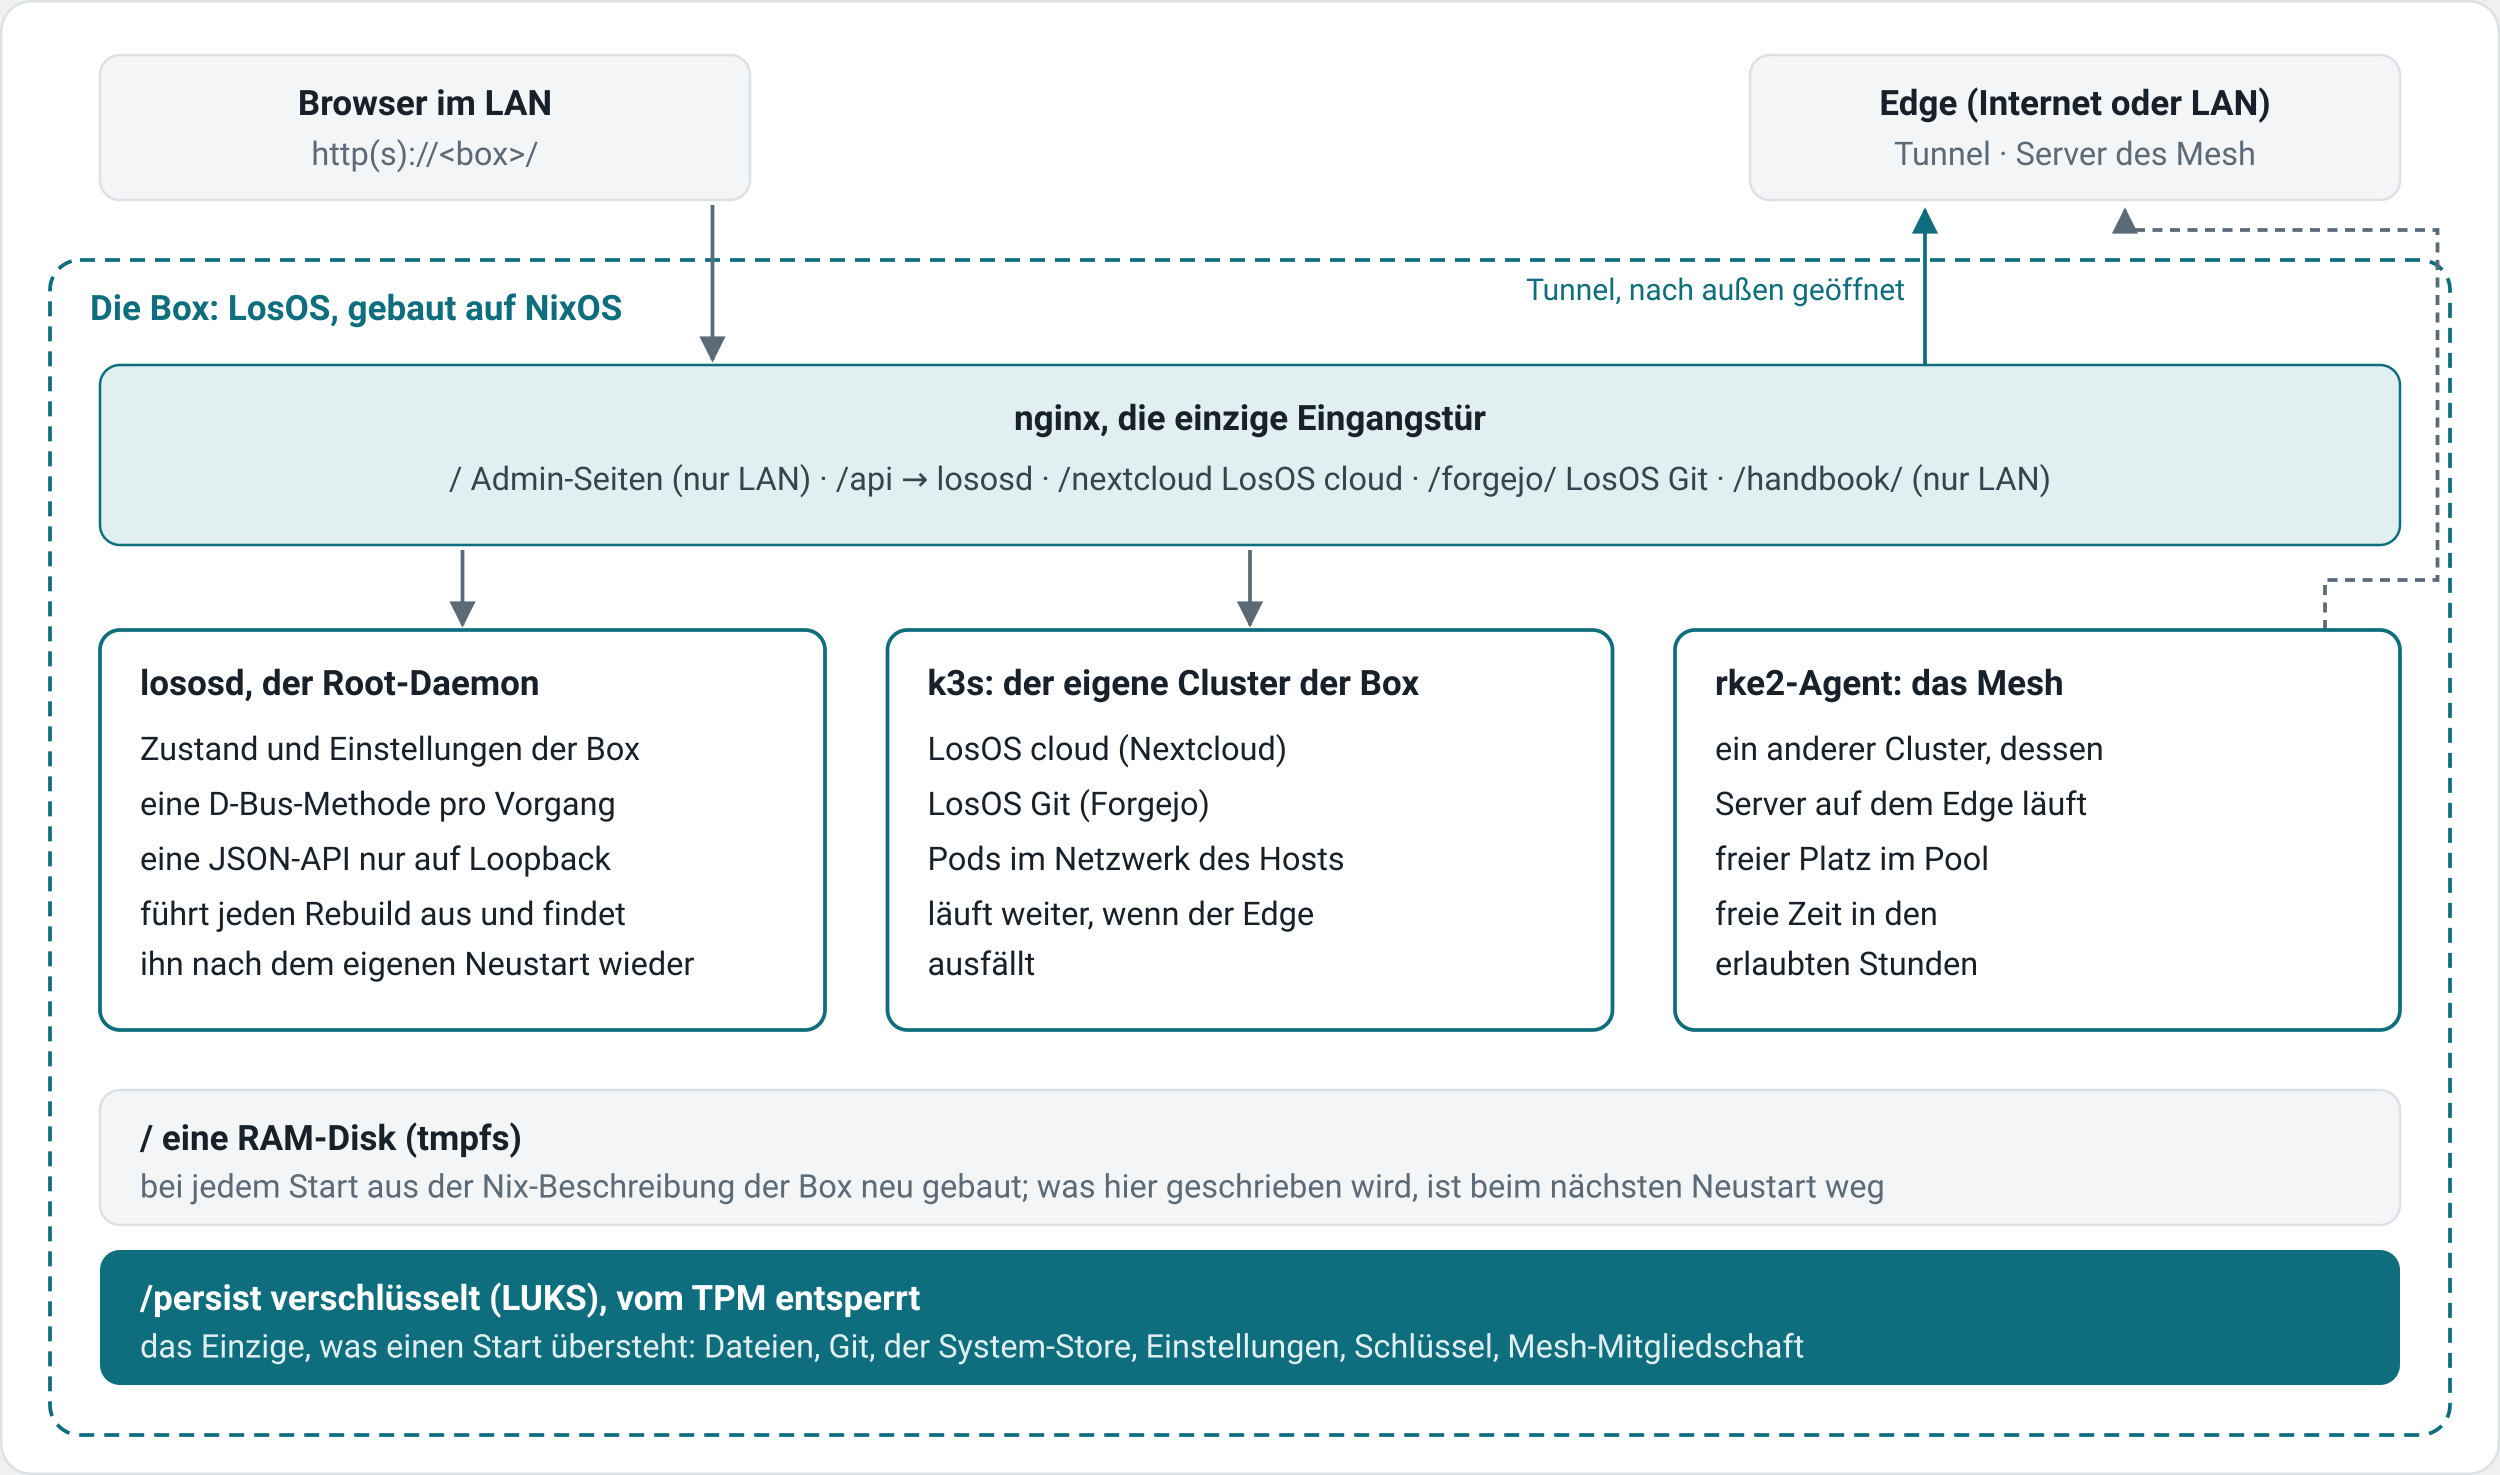
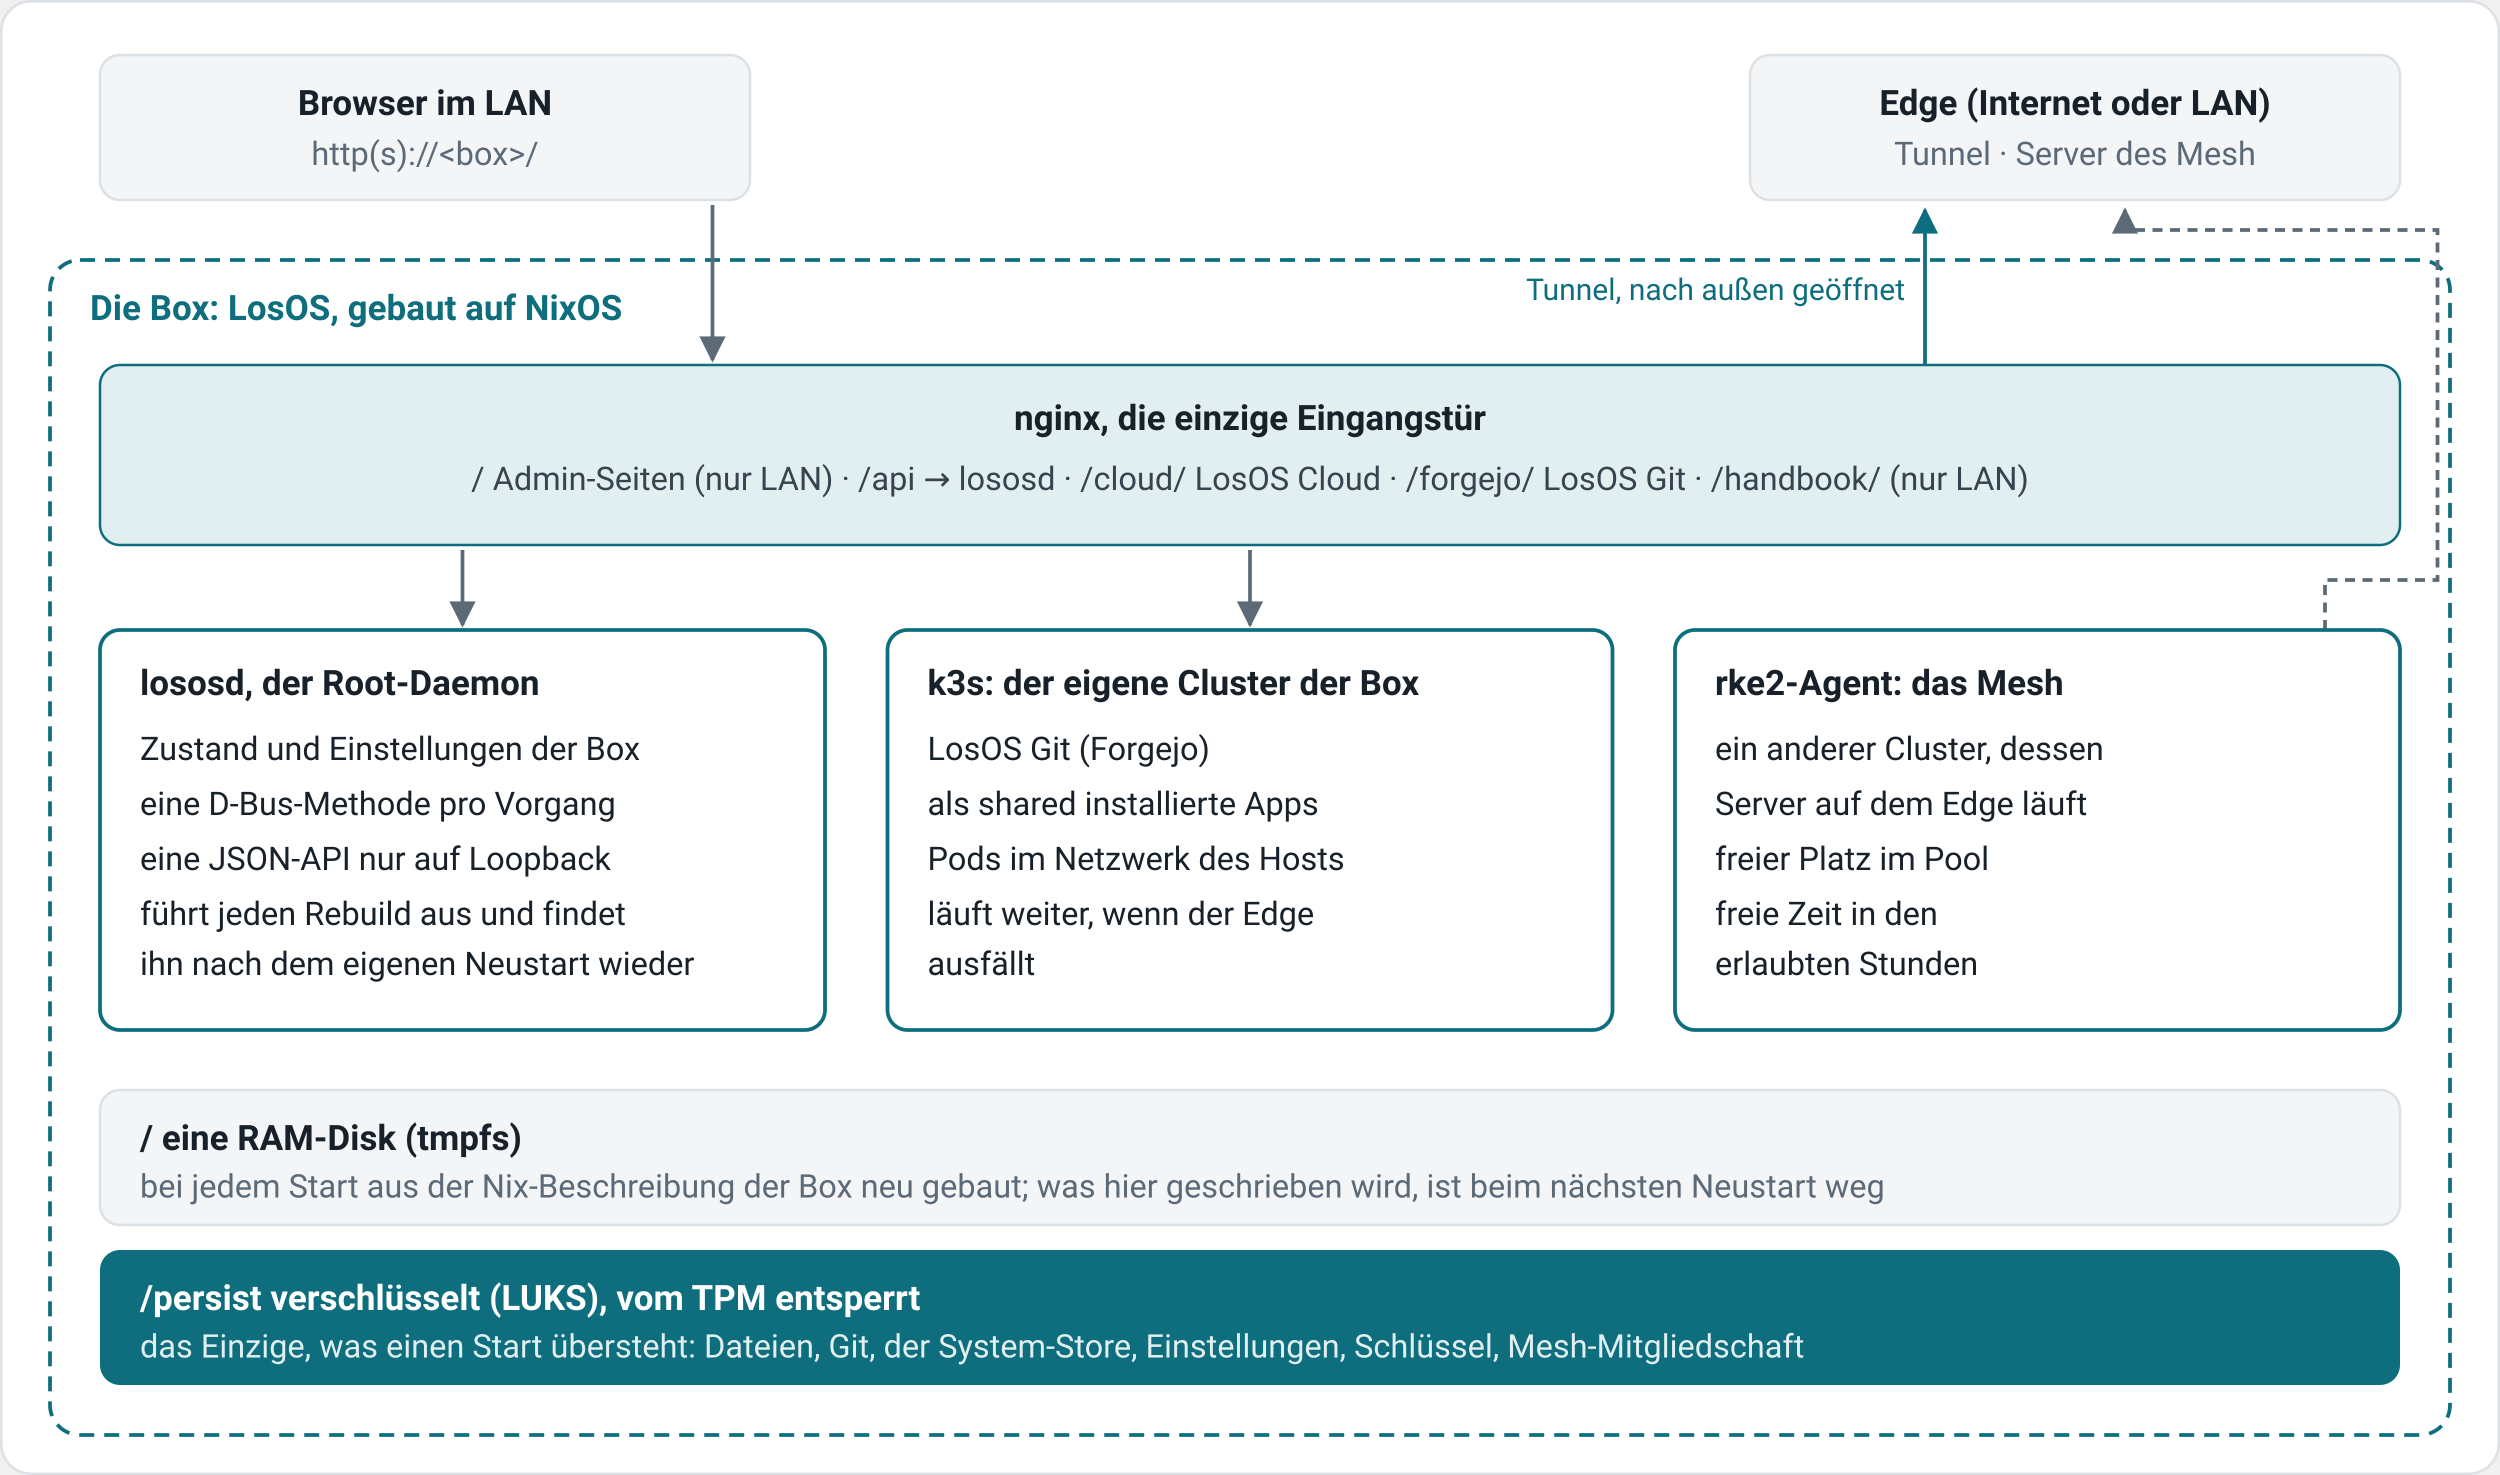
<svg xmlns="http://www.w3.org/2000/svg" xml:lang="de" width="1000" height="590" viewBox="0 0 1000 590" font-family="system-ui, -apple-system, 'Segoe UI', Roboto, 'DejaVu Sans', sans-serif" font-size="14" fill="#18212a">
  <defs>
    <marker id="ar" viewBox="0 0 10 10" refX="9" refY="5" markerWidth="7" markerHeight="7" orient="auto-start-reverse">
      <path d="M0 0L10 5L0 10z" fill="#5c6a77" />
    </marker>
    <marker id="ac" viewBox="0 0 10 10" refX="9" refY="5" markerWidth="7" markerHeight="7" orient="auto-start-reverse">
      <path d="M0 0L10 5L0 10z" fill="#0e6e7d" />
    </marker>
  </defs>
  <rect x="0.5" y="0.5" width="999" height="589" rx="12" fill="#ffffff" stroke="#dce1e6" />
  <rect x="40" y="22" width="260" height="58" rx="8" fill="#f3f5f7" stroke="#dce1e6" />
  <text x="170" y="46" text-anchor="middle" font-weight="650">Browser im LAN</text>
  <text x="170" y="66" text-anchor="middle" fill="#5c6a77" font-size="13">http(s)://&lt;box&gt;/</text>
  <rect x="700" y="22" width="260" height="58" rx="8" fill="#f3f5f7" stroke="#dce1e6" />
  <text x="830" y="46" text-anchor="middle" font-weight="650">Edge (Internet oder LAN)</text>
  <text x="830" y="66" text-anchor="middle" fill="#5c6a77" font-size="13">Tunnel · Server des Mesh</text>
  <rect x="20" y="104" width="960" height="470" rx="12" fill="none" stroke="#0e6e7d" stroke-width="1.5" stroke-dasharray="6 4" />
  <text x="36" y="128" fill="#0e6e7d" font-weight="650">Die Box: LosOS, gebaut auf NixOS</text>
  <line x1="285" y1="82" x2="285" y2="144" stroke="#5c6a77" stroke-width="1.5" marker-end="url(#ar)" />
  <line x1="770" y1="146" x2="770" y2="84" stroke="#0e6e7d" stroke-width="1.5" marker-end="url(#ac)" />
  <text x="762" y="120" text-anchor="end" fill="#0e6e7d" font-size="12">Tunnel, nach außen geöffnet</text>
  <rect x="40" y="146" width="920" height="72" rx="8" fill="#e2eff1" stroke="#0e6e7d" />
  <text x="500" y="172" text-anchor="middle" font-weight="650">nginx, die einzige Eingangstür</text>
-   <text x="500" y="196" text-anchor="middle" font-size="13" fill="#37444f">/ Admin-Seiten (nur LAN)   ·   /api → lososd   ·   /nextcloud LosOS cloud   ·   /forgejo/ LosOS Git   ·   /handbook/ (nur LAN)</text>
+   <text x="500" y="196" text-anchor="middle" font-size="13" fill="#37444f">/ Admin-Seiten (nur LAN)   ·   /api → lososd   ·   /cloud/ LosOS Cloud   ·   /forgejo/ LosOS Git   ·   /handbook/ (nur LAN)</text>
  <g stroke="#5c6a77" stroke-width="1.5">
    <line x1="185" y1="220" x2="185" y2="250" marker-end="url(#ar)" />
    <line x1="500" y1="220" x2="500" y2="250" marker-end="url(#ar)" />
  </g>
  <polyline points="930,252 930,232 975,232 975,92 850,92 850,84" fill="none" stroke="#5c6a77" stroke-width="1.5" stroke-dasharray="4 3" marker-end="url(#ar)" />
  <rect x="40" y="252" width="290" height="160" rx="8" fill="#ffffff" stroke="#0e6e7d" stroke-width="1.5" />
  <text x="56" y="278" font-weight="650">lososd, der Root-Daemon</text>
  <text x="56" y="304" font-size="13">Zustand und Einstellungen der Box</text>
  <text x="56" y="326" font-size="13">eine D-Bus-Methode pro Vorgang</text>
  <text x="56" y="348" font-size="13">eine JSON-API nur auf Loopback</text>
  <text x="56" y="370" font-size="13">führt jeden Rebuild aus und findet</text>
  <text x="56" y="390" font-size="13">ihn nach dem eigenen Neustart wieder</text>
  <rect x="355" y="252" width="290" height="160" rx="8" fill="#ffffff" stroke="#0e6e7d" stroke-width="1.5" />
  <text x="371" y="278" font-weight="650">k3s: der eigene Cluster der Box</text>
-   <text x="371" y="304" font-size="13">LosOS cloud (Nextcloud)</text>
-   <text x="371" y="326" font-size="13">LosOS Git (Forgejo)</text>
+   <text x="371" y="304" font-size="13">LosOS Git (Forgejo)</text>
+   <text x="371" y="326" font-size="13">als shared installierte Apps</text>
  <text x="371" y="348" font-size="13">Pods im Netzwerk des Hosts</text>
  <text x="371" y="370" font-size="13">läuft weiter, wenn der Edge</text>
  <text x="371" y="390" font-size="13">ausfällt</text>
  <rect x="670" y="252" width="290" height="160" rx="8" fill="#ffffff" stroke="#0e6e7d" stroke-width="1.5" />
  <text x="686" y="278" font-weight="650">rke2-Agent: das Mesh</text>
  <text x="686" y="304" font-size="13">ein anderer Cluster, dessen</text>
  <text x="686" y="326" font-size="13">Server auf dem Edge läuft</text>
  <text x="686" y="348" font-size="13">freier Platz im Pool</text>
  <text x="686" y="370" font-size="13">freie Zeit in den</text>
  <text x="686" y="390" font-size="13">erlaubten Stunden</text>
  <rect x="40" y="436" width="920" height="54" rx="8" fill="#f3f5f7" stroke="#dce1e6" />
  <text x="56" y="460" font-weight="650">/   eine RAM-Disk (tmpfs)</text>
  <text x="56" y="479" font-size="13" fill="#5c6a77">bei jedem Start aus der Nix-Beschreibung der Box neu gebaut; was hier geschrieben wird, ist beim nächsten Neustart weg</text>
  <rect x="40" y="500" width="920" height="54" rx="8" fill="#0e6e7d" />
  <text x="56" y="524" font-weight="650" fill="#ffffff">/persist   verschlüsselt (LUKS), vom TPM entsperrt</text>
  <text x="56" y="543" font-size="13" fill="#e2eff1">das Einzige, was einen Start übersteht: Dateien, Git, der System-Store, Einstellungen, Schlüssel, Mesh-Mitgliedschaft</text>
</svg>
